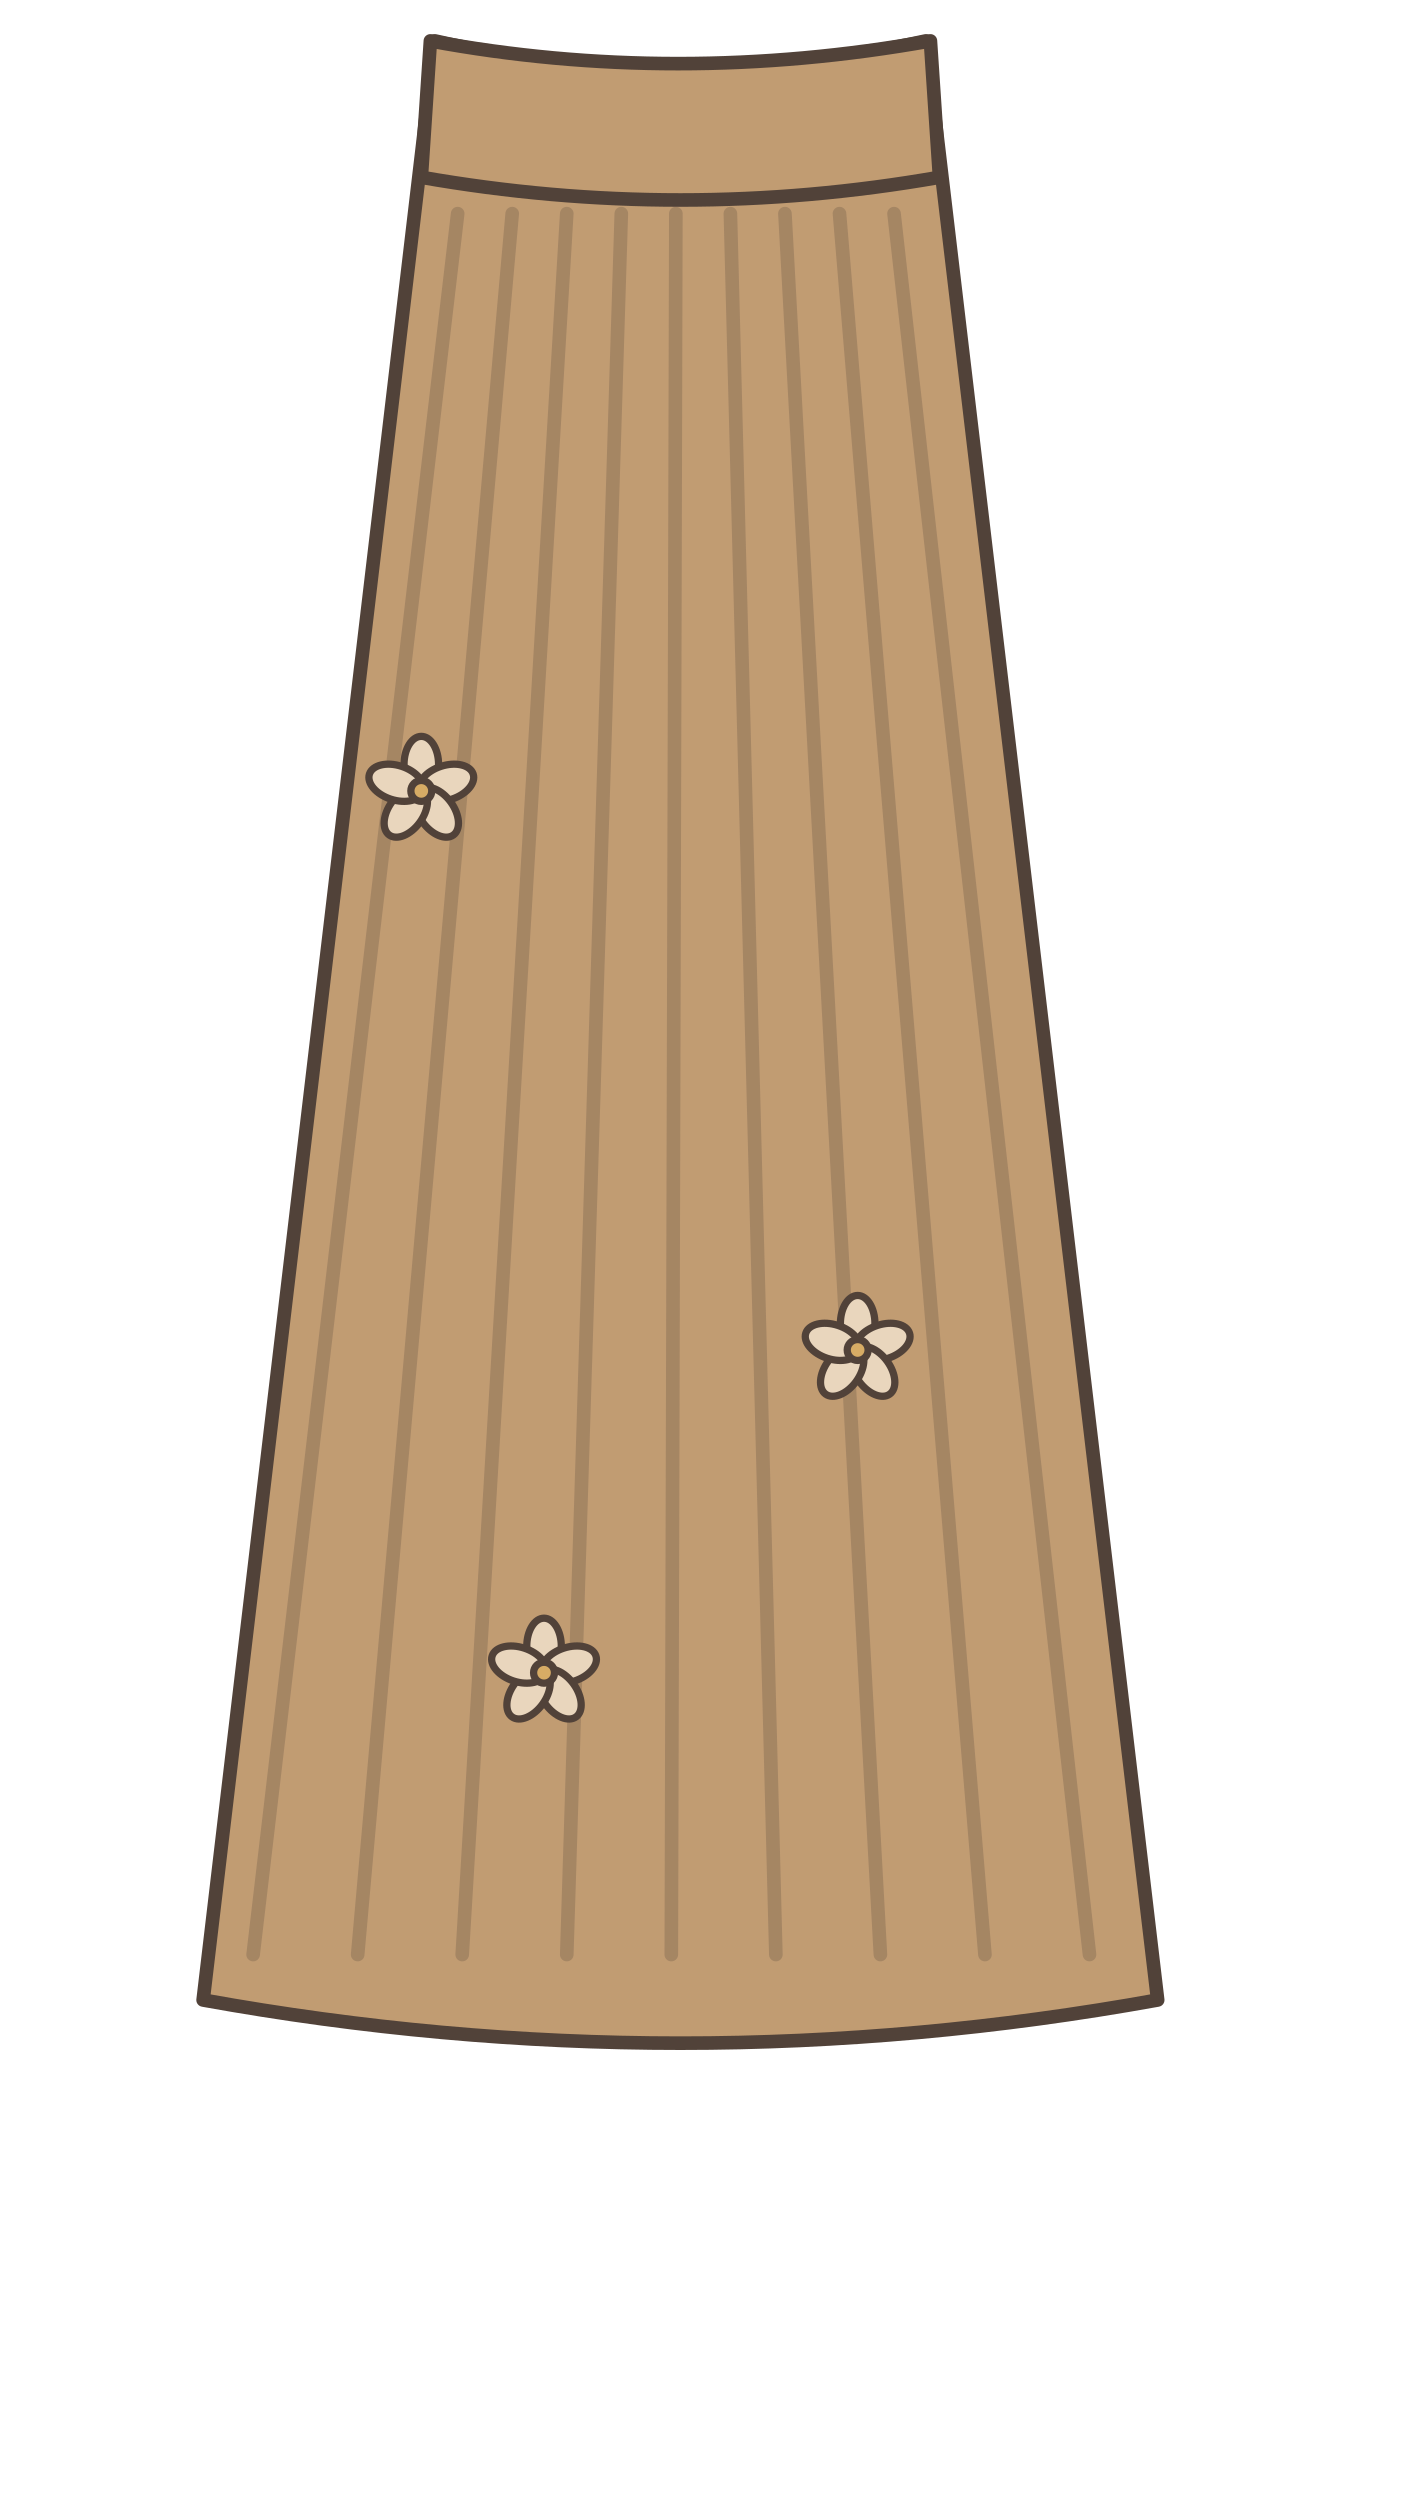
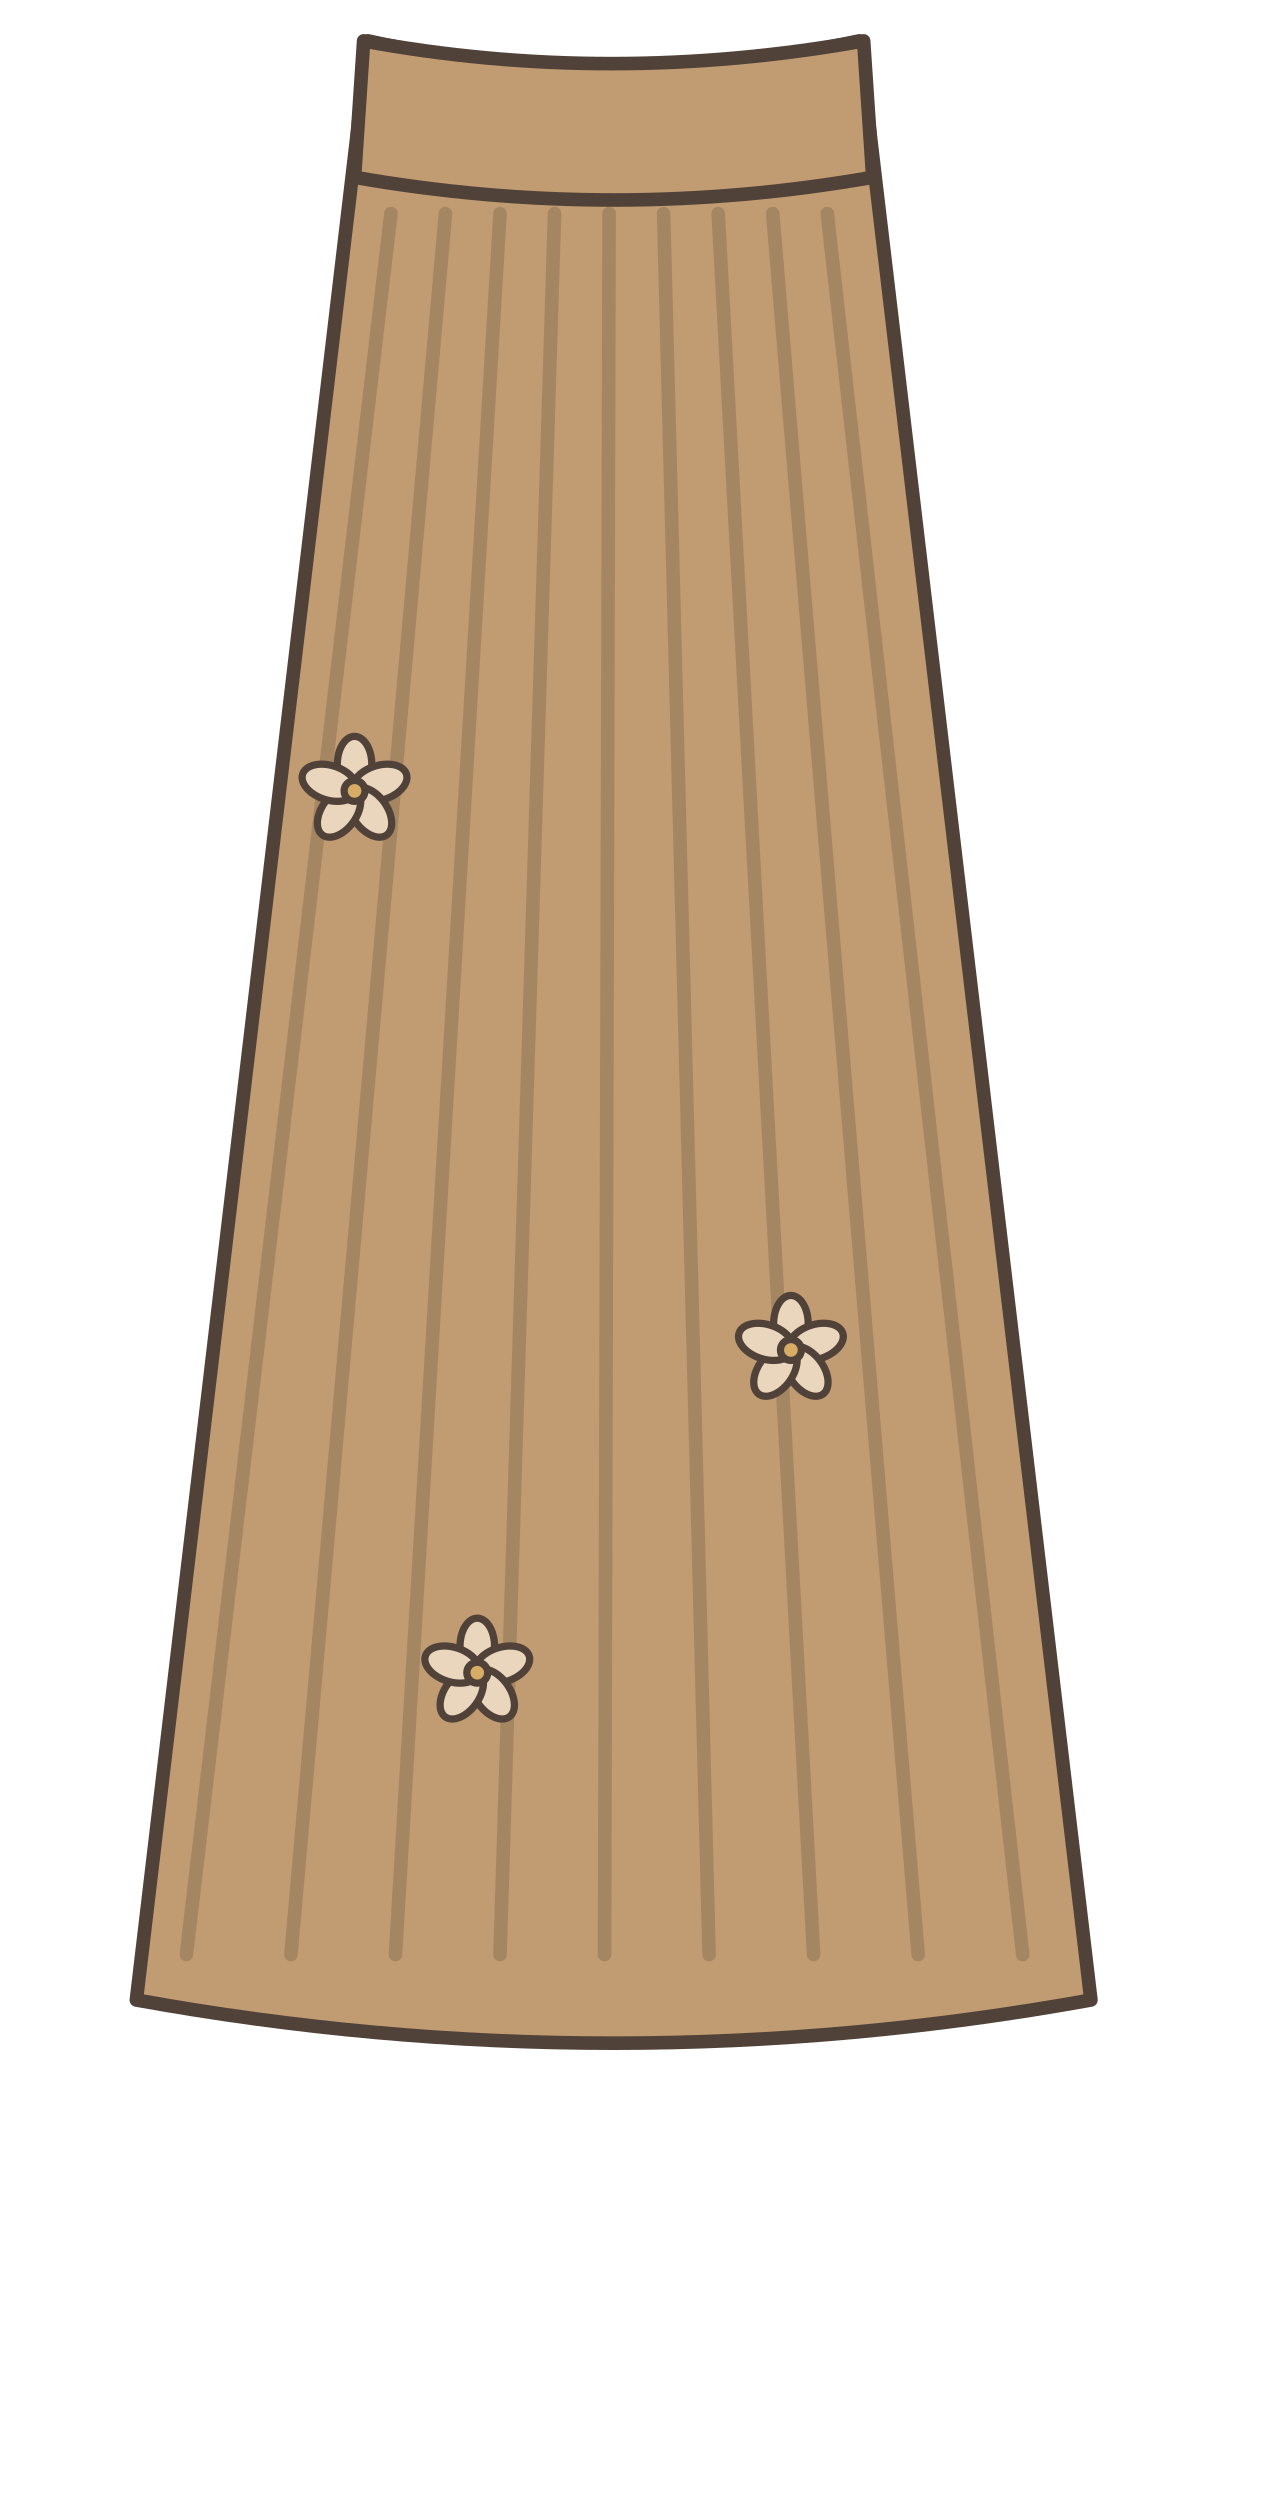
- <svg xmlns="http://www.w3.org/2000/svg" width="720" height="1280" viewBox="225 590 280 550" fill="none">
+ <svg xmlns="http://www.w3.org/2000/svg" width="280" height="550" viewBox="225 590 280 550" fill="none">
  <g stroke="#514239" stroke-width="3" stroke-linecap="round" stroke-linejoin="round">
    <path d="M306 599 Q359 611 414 599 L465 1030 Q360 1049 255 1030Z" fill="#c19c72" />
    <path d="M305 599 Q359 609 415 599 L417 629 Q360 639 303 629Z" fill="#c19c72" />
    <path d="M311 637 L266 1020" stroke="#514239" opacity="0.25" />
    <path d="M323 637 L289 1020" stroke="#514239" opacity="0.25" />
    <path d="M335 637 L312 1020" stroke="#514239" opacity="0.25" />
    <path d="M347 637 L335 1020" stroke="#514239" opacity="0.25" />
    <path d="M359 637 L358 1020" stroke="#514239" opacity="0.25" />
    <path d="M371 637 L381 1020" stroke="#514239" opacity="0.25" />
    <path d="M383 637 L404 1020" stroke="#514239" opacity="0.25" />
    <path d="M395 637 L427 1020" stroke="#514239" opacity="0.25" />
    <path d="M407 637 L450 1020" stroke="#514239" opacity="0.25" />
    <g transform="translate(303 764)" stroke-width="1.6">
      <ellipse cx="0" cy="-5.8" rx="3.8" ry="6.2" fill="#e9d6bd" transform="rotate(0)" />
      <ellipse cx="0" cy="-5.8" rx="3.8" ry="6.2" fill="#e9d6bd" transform="rotate(72)" />
      <ellipse cx="0" cy="-5.8" rx="3.8" ry="6.2" fill="#e9d6bd" transform="rotate(144)" />
      <ellipse cx="0" cy="-5.8" rx="3.8" ry="6.2" fill="#e9d6bd" transform="rotate(216)" />
      <ellipse cx="0" cy="-5.8" rx="3.8" ry="6.2" fill="#e9d6bd" transform="rotate(288)" />
      <circle cx="0" cy="0" r="2.3" fill="#d7ac65" />
    </g>
    <g transform="translate(399 887)" stroke-width="1.6">
      <ellipse cx="0" cy="-5.8" rx="3.8" ry="6.2" fill="#e9d6bd" transform="rotate(0)" />
      <ellipse cx="0" cy="-5.8" rx="3.8" ry="6.2" fill="#e9d6bd" transform="rotate(72)" />
      <ellipse cx="0" cy="-5.8" rx="3.8" ry="6.2" fill="#e9d6bd" transform="rotate(144)" />
      <ellipse cx="0" cy="-5.8" rx="3.8" ry="6.2" fill="#e9d6bd" transform="rotate(216)" />
      <ellipse cx="0" cy="-5.8" rx="3.8" ry="6.2" fill="#e9d6bd" transform="rotate(288)" />
      <circle cx="0" cy="0" r="2.3" fill="#d7ac65" />
    </g>
    <g transform="translate(330 958)" stroke-width="1.6">
      <ellipse cx="0" cy="-5.8" rx="3.8" ry="6.2" fill="#e9d6bd" transform="rotate(0)" />
      <ellipse cx="0" cy="-5.8" rx="3.8" ry="6.2" fill="#e9d6bd" transform="rotate(72)" />
      <ellipse cx="0" cy="-5.8" rx="3.8" ry="6.2" fill="#e9d6bd" transform="rotate(144)" />
      <ellipse cx="0" cy="-5.8" rx="3.8" ry="6.2" fill="#e9d6bd" transform="rotate(216)" />
      <ellipse cx="0" cy="-5.8" rx="3.8" ry="6.2" fill="#e9d6bd" transform="rotate(288)" />
      <circle cx="0" cy="0" r="2.3" fill="#d7ac65" />
    </g>
  </g>
</svg>
